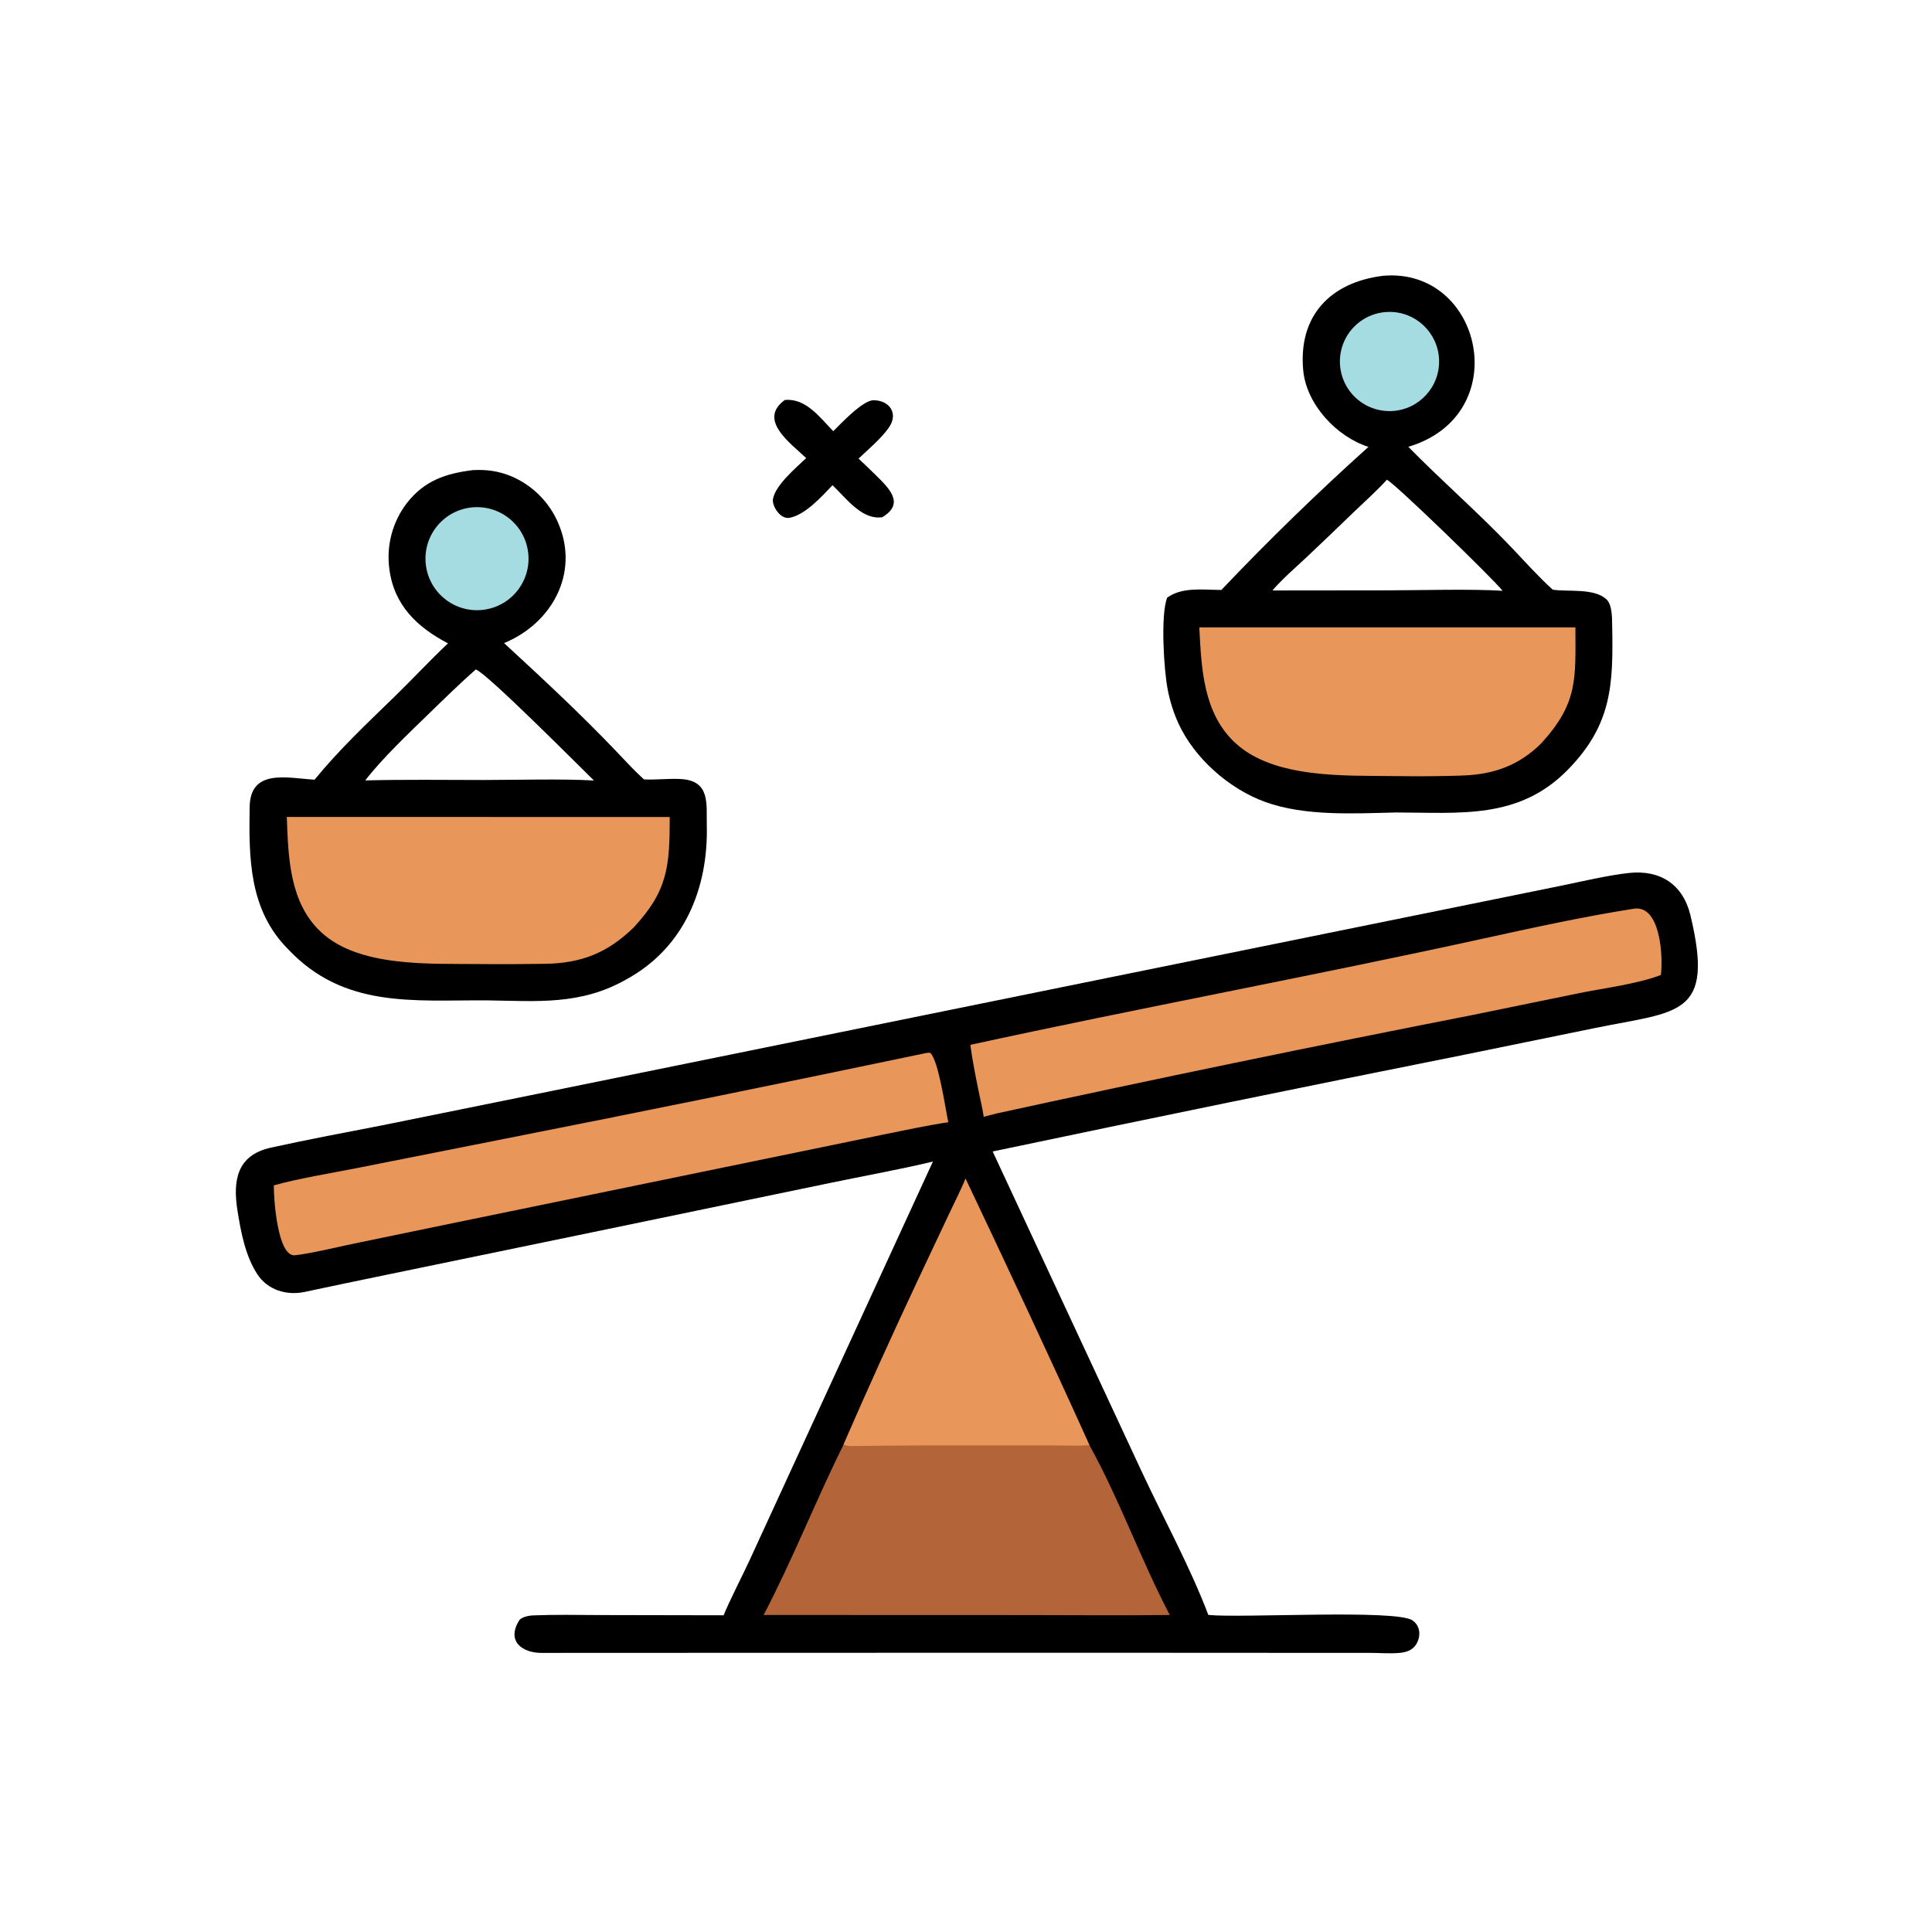
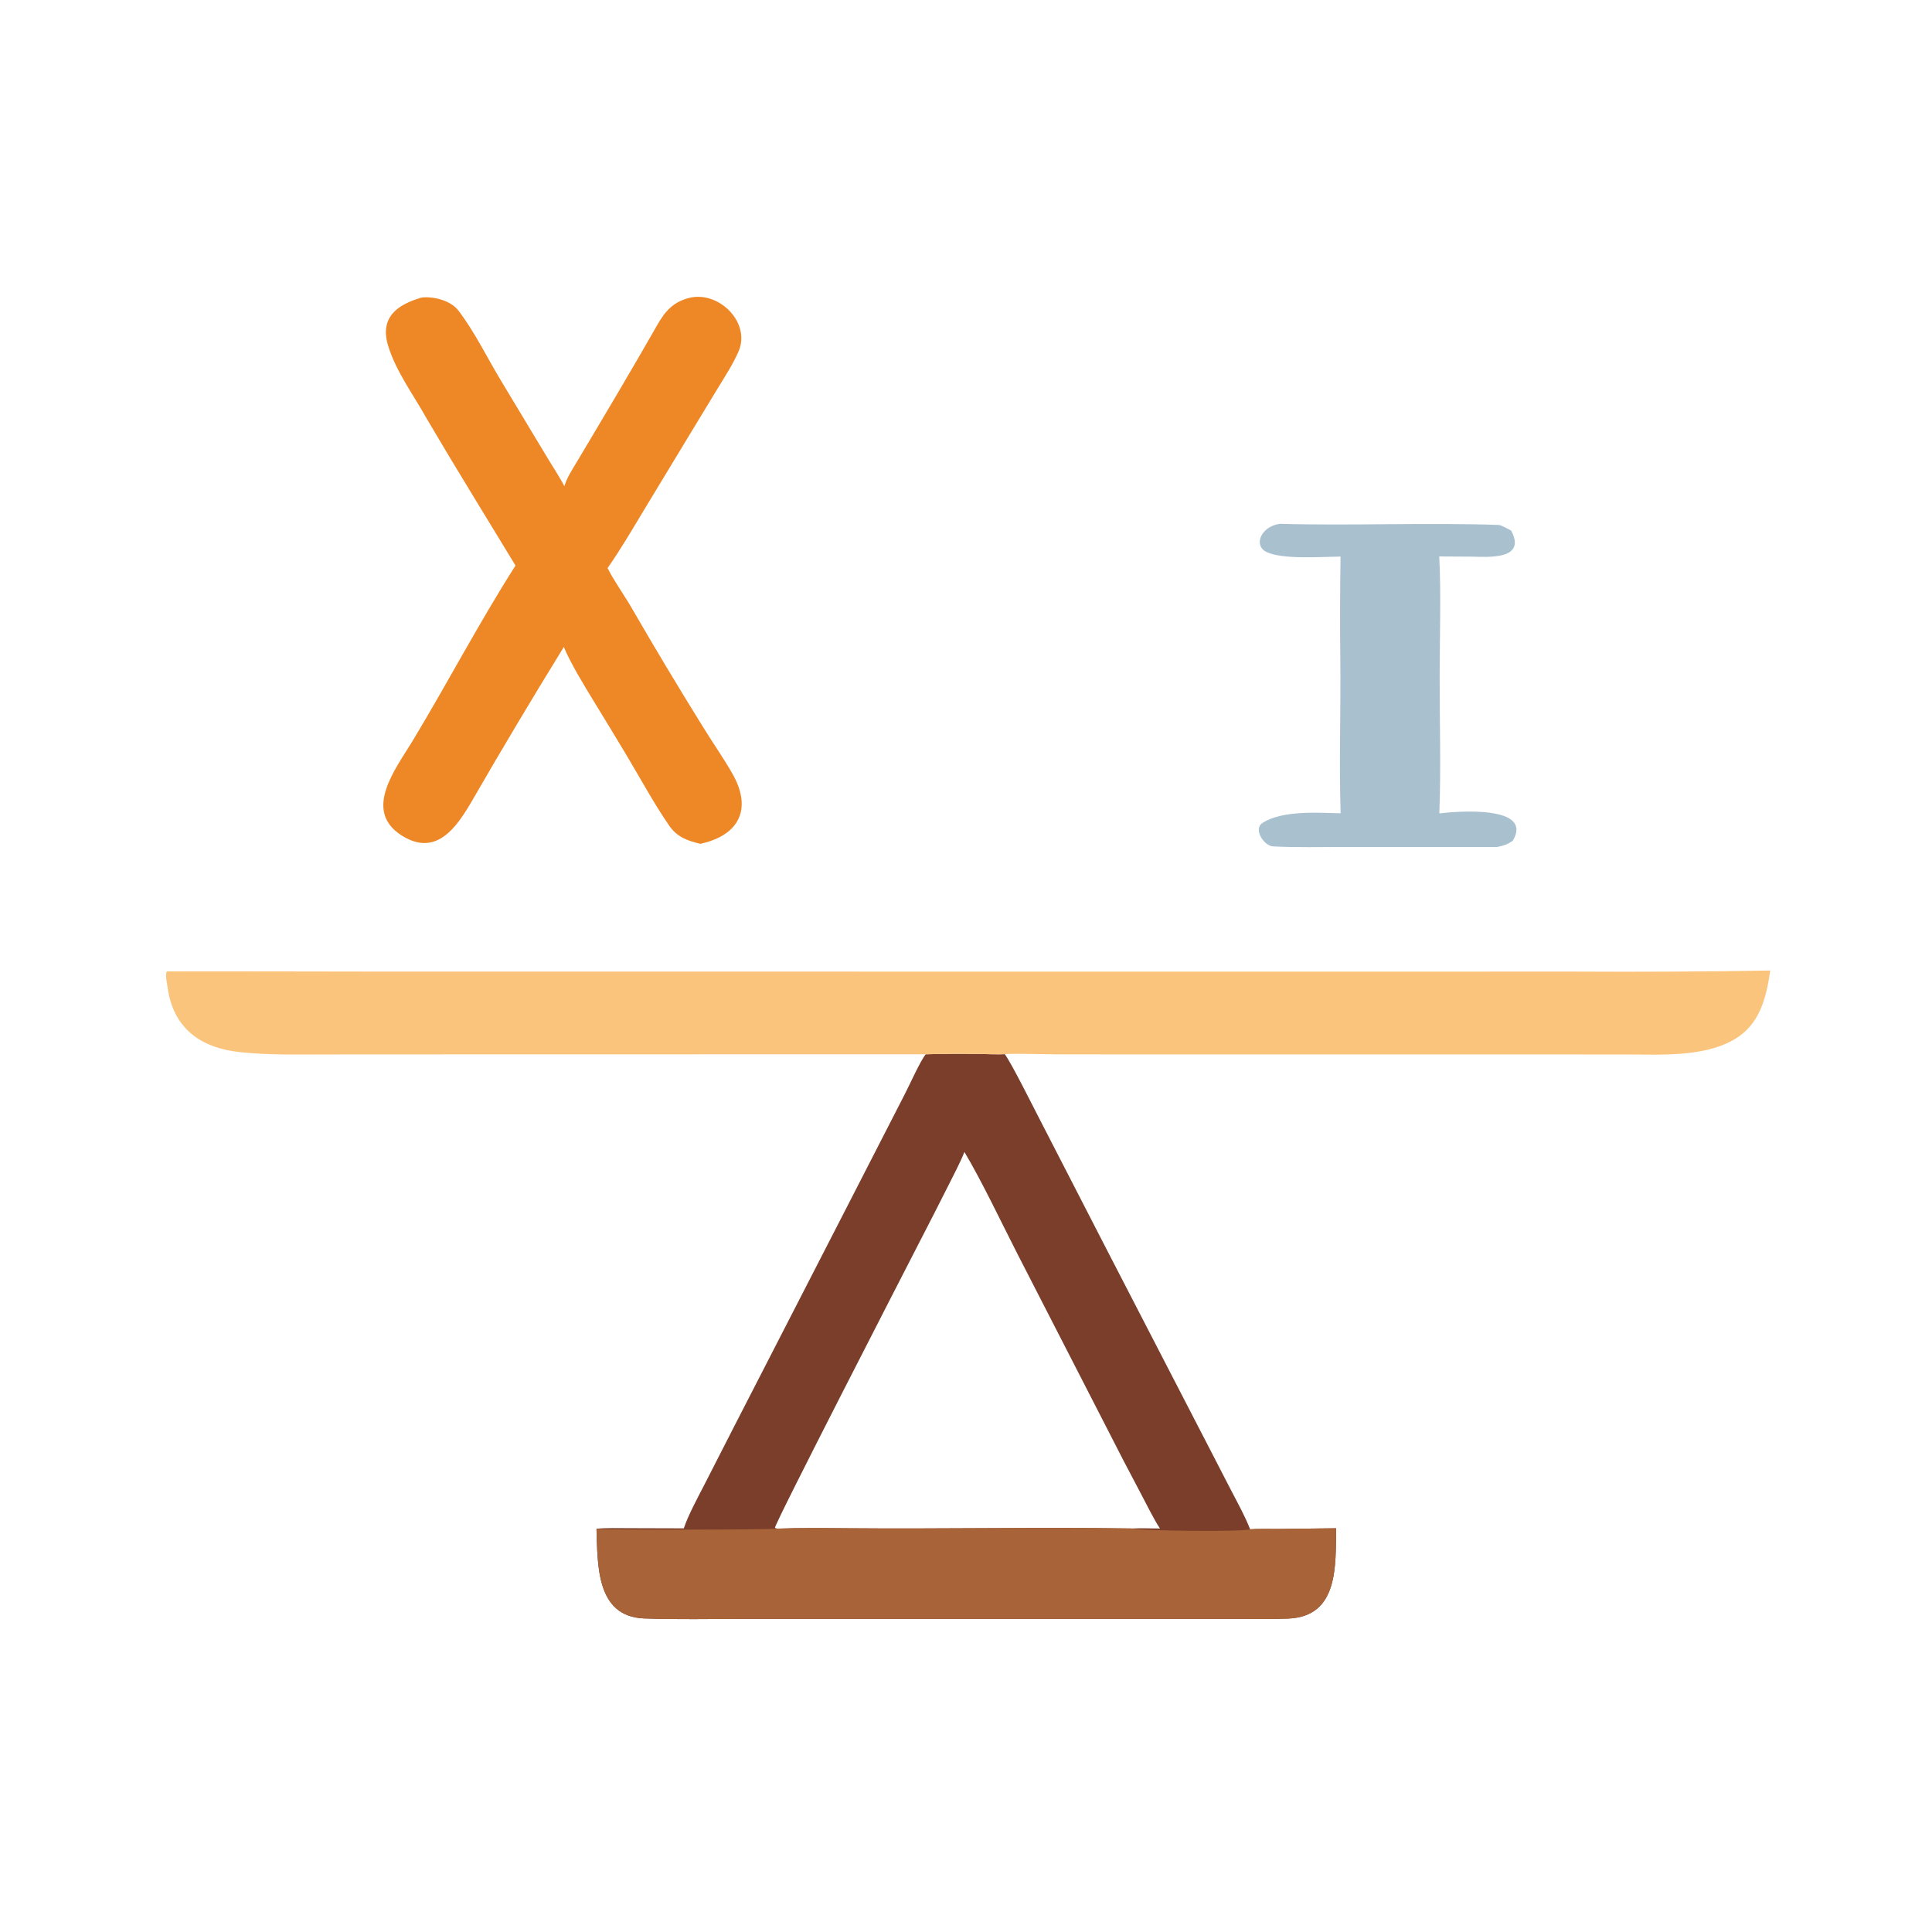
<svg xmlns="http://www.w3.org/2000/svg" version="1.1" style="display: block;" viewBox="0 0 2048 2048" width="512" height="512" preserveAspectRatio="none">
-   <path transform="translate(0,0)" fill="rgb(0,0,0)" d="M 1726.94 925.375 C 1759.46 921.868 1783.97 937.149 1791.9 970.115 C 1817.78 1077.74 1779.5 1071.65 1691.01 1089.7 L 1552.45 1118.03 C 1385.55 1151.37 1218.82 1185.57 1052.27 1220.62 L 1209.59 1558.51 C 1232.85 1608.51 1261.72 1661.21 1280.88 1711.89 C 1315.8 1715.45 1480.67 1705.63 1497.49 1717.79 C 1501.29 1720.54 1503.76 1724.5 1504.38 1729.17 C 1505.07 1734.48 1503.44 1740.3 1500.18 1744.53 C 1496.29 1749.56 1490.44 1751.45 1484.31 1752.07 C 1473.9 1753.14 1462.73 1752.12 1452.21 1752.12 L 1384.25 1752.1 L 1163.46 1751.98 L 771.621 1752.05 L 642.775 1752.13 C 620.01 1752.16 598.345 1752.05 574.221 1752.16 C 553.866 1752.26 536.436 1739.88 550.437 1717.6 C 552.496 1714.32 560.417 1712.58 564.397 1712.41 C 588.114 1711.44 612.096 1711.93 635.877 1712.03 L 767.107 1712.27 C 771.954 1699.66 788.013 1668.21 794.675 1653.73 L 988.915 1231.32 C 953.535 1239.77 915.391 1246.59 879.481 1254.08 L 642.047 1303.33 L 410.527 1351.17 C 381.228 1357.11 351.965 1363.4 322.767 1369.54 C 303.794 1373.49 283.68 1367.49 272.741 1350.69 C 260.031 1331.17 255.296 1305.86 251.725 1283.22 C 246.697 1251.33 251.085 1224.52 287.117 1216.56 C 326.375 1207.88 365.738 1200.58 405.237 1192.87 L 561.099 1161.27 L 1182.09 1034.96 L 1544.82 961.268 L 1654.44 938.996 C 1675.85 934.584 1705.64 927.588 1726.94 925.375 z" />
-   <path transform="translate(0,0)" fill="rgb(179,100,56)" d="M 1023.47 1249.42 C 1067.5 1342.3 1112.57 1438.34 1154.86 1532.01 C 1186.24 1588.36 1209.12 1653.06 1240.04 1711.97 C 1188.59 1712.59 1136 1712.05 1084.48 1712.05 L 809.456 1711.96 C 839.746 1654.21 865.253 1589.59 894.207 1531.25 C 920.023 1471.94 946.702 1413.01 974.235 1354.48 L 1006.45 1286.14 C 1011.28 1275.88 1019.56 1259.64 1023.47 1249.42 z" />
-   <path transform="translate(0,0)" fill="rgb(232,150,90)" d="M 1023.47 1249.42 C 1067.5 1342.3 1112.57 1438.34 1154.86 1532.01 C 1143.96 1532.8 1130.17 1532.28 1119.02 1532.26 L 1055.99 1532.22 C 1005.56 1532.2 955.105 1532.02 904.676 1532.88 C 900.891 1532.95 897.607 1532.87 894.207 1531.25 C 920.023 1471.94 946.702 1413.01 974.235 1354.48 L 1006.45 1286.14 C 1011.28 1275.88 1019.56 1259.64 1023.47 1249.42 z" />
-   <path transform="translate(0,0)" fill="rgb(232,150,90)" d="M 1731.36 963.366 C 1760.49 958.107 1763.04 1015.09 1760.62 1033.5 C 1735.58 1043.18 1699.3 1047.56 1672.5 1053.07 C 1635.1 1060.76 1597.6 1068.43 1560.19 1076.1 C 1392.17 1108.99 1224.5 1143.67 1057.21 1180.14 C 1052.38 1181.33 1047.55 1182.56 1042.73 1183.82 C 1042.13 1178.51 1040.87 1173.17 1039.76 1167.94 C 1035.49 1147.82 1031.36 1127.97 1028.61 1107.57 C 1208.93 1068.28 1390.83 1034.71 1571.14 995.194 C 1623.93 983.626 1678 971.754 1731.36 963.366 z" />
-   <path transform="translate(0,0)" fill="rgb(232,150,90)" d="M 981.67 1116.26 C 984.291 1115.84 983.58 1115.92 986.252 1116.16 C 995.143 1125.15 1002.01 1174.83 1005.25 1189.6 C 982.918 1192.92 956.298 1198.66 934.014 1203.16 L 816.198 1227.42 L 480.218 1296.55 L 373.38 1318.65 C 355.981 1322.29 330.229 1328.6 313.34 1330.56 C 293.801 1333.88 290.02 1268.16 290.286 1256.56 C 313.008 1249.88 353.102 1243.16 377.266 1238.42 L 526.468 1208.85 C 678.387 1178.9 830.124 1148.04 981.67 1116.26 z" />
-   <path transform="translate(0,0)" fill="rgb(0,0,0)" d="M 501.284 498.344 C 515.33 497.568 527.946 499.226 541.1 504.494 C 564.145 513.977 582.479 532.227 592.068 555.229 C 614.287 607.798 584.958 660.883 534.312 681.697 C 575.042 719.228 615.216 756.482 653.432 796.62 C 662.688 806.342 672.765 817.287 682.641 826.204 C 695.509 826.876 709.079 825.005 722.22 825.841 C 753.271 827.816 748.69 852.794 749.231 874.64 C 750.896 941.768 725.309 1004.4 664.599 1037.83 C 615.626 1065.89 569.87 1061.2 515.675 1060.41 C 437.392 1060.1 364.251 1068.92 305.049 1005.83 C 264.027 964.384 263.747 909.75 264.647 855.444 C 265.327 814.422 304.229 824.754 333.429 826.489 C 360.615 793.483 387.803 768.095 418.308 738.395 C 437.442 719.766 455.335 700.427 474.896 681.961 C 442.24 664.94 417.686 641.571 412.754 603.292 C 409.365 578.545 415.954 553.466 431.067 533.58 C 449.682 509.502 472.331 501.946 501.284 498.344 z M 387.186 827.274 C 428.106 826.206 471.407 826.792 512.5 826.825 C 547.834 826.801 595.189 825.398 629.611 827.374 C 614.446 812.631 516.298 713.763 504.401 709.665 C 488.728 723.263 469.611 742.005 454.455 756.729 C 433.484 777.104 404.817 804.271 387.186 827.274 z" />
-   <path transform="translate(0,0)" fill="rgb(232,150,90)" d="M 304.016 866.022 L 709.935 866.037 C 709.875 918.082 708.17 943.925 671.743 983.149 C 644.016 1010.11 616.294 1021.08 577.992 1021.68 C 554.89 1022.04 530.829 1022.2 507.66 1021.94 C 455.903 1021.35 380.94 1025.55 340.631 988.363 C 306.668 957.029 305.594 908.458 304.016 866.022 z" />
-   <path transform="translate(0,0)" fill="rgb(165,220,226)" d="M 495.812 538.492 C 525.672 533.028 554.259 552.96 559.457 582.868 C 564.655 612.776 544.469 641.184 514.516 646.115 C 484.938 650.985 456.962 631.106 451.829 601.573 C 446.697 572.039 466.325 543.888 495.812 538.492 z" />
-   <path transform="translate(0,0)" fill="rgb(0,0,0)" d="M 1466.11 292.343 C 1571.45 283.148 1606.38 439.838 1492.88 473.635 C 1528.46 509.967 1567.5 543.749 1602.64 580.753 C 1616.15 594.979 1631.59 612.143 1646 625.109 C 1662.54 627.527 1689.64 623.221 1702.79 635.193 C 1709.03 640.868 1708.82 654.783 1708.97 662.801 C 1710.2 725.551 1708.86 768.036 1662.02 815.904 C 1610.02 869.051 1547.73 861.329 1479.71 861.258 C 1435.17 862.294 1383.35 865.39 1341.13 850.095 C 1302.9 836.248 1266.13 803.855 1249.11 766.674 C 1243.97 755.296 1240.19 743.355 1237.84 731.096 C 1233.78 710.69 1230.1 652.694 1237.16 633.604 C 1253.33 621.931 1274.94 625.292 1294.7 625.374 C 1344.65 572.791 1396.66 522.201 1450.6 473.724 C 1416.63 462.834 1384.81 428.598 1381.46 392.532 C 1376.06 334.388 1410.67 299.181 1466.11 292.343 z M 1348.83 625.914 L 1471.5 625.782 C 1507.34 625.738 1558.1 624.15 1592.82 626.254 C 1582.85 613.609 1479.69 513.382 1470.16 508.503 C 1460.6 519.196 1445.75 532.595 1434.93 542.937 C 1418.24 559.131 1401.44 575.209 1384.52 591.167 C 1373.19 601.756 1358.62 614.405 1348.83 625.914 z" />
-   <path transform="translate(0,0)" fill="rgb(232,150,90)" d="M 1271.32 665.036 L 1669.98 665.018 C 1670.14 720.003 1672.8 745.24 1633.75 788 C 1610.08 811.492 1583.42 820.907 1550.5 822.092 C 1527.03 822.938 1501.54 823.016 1477.91 822.683 C 1425.48 821.943 1351.23 825.519 1310.03 788.073 C 1275.31 756.517 1273.54 708.123 1271.32 665.036 z" />
-   <path transform="translate(0,0)" fill="rgb(165,220,226)" d="M 1471.41 330.645 C 1500.23 329.815 1524.34 352.348 1525.47 381.159 C 1526.59 409.969 1504.3 434.31 1475.5 435.724 C 1456.61 436.651 1438.68 427.363 1428.54 411.399 C 1418.4 395.434 1417.61 375.254 1426.48 358.549 C 1435.35 341.845 1452.51 331.19 1471.41 330.645 z" />
-   <path transform="translate(0,0)" fill="rgb(0,0,0)" d="M 831.904 424.013 C 854.25 421.831 868.969 442.396 883.291 457.054 C 891.074 449.426 914.512 424.211 926.009 424.255 C 942.792 424.319 953.166 438.364 941.769 453.93 C 932.972 465.944 921.403 475.34 910.11 486.161 C 915.929 491.701 921.907 497.235 927.604 502.903 C 941.839 517.068 960.088 533.565 935.099 548.339 C 933.934 548.456 932.765 548.527 931.595 548.551 C 912.156 549.003 896.268 527.555 882.523 514.314 C 871.218 526.139 853.55 545.998 836.747 548.922 C 827.062 550.608 818.135 536.245 819.38 529.002 C 821.932 514.15 844.173 495.548 854.614 485.589 C 837.854 469.699 802.967 445.139 831.904 424.013 z" />
+   <path transform="translate(0,0)" fill="rgb(123,62,43)" d="M 981.281 1117.59 C 1000.18 1117.01 1019.09 1116.9 1038 1117.25 C 1043.37 1117.31 1060.38 1117.91 1065.1 1117.44 C 1071.81 1126.34 1094.4 1171.55 1100.43 1183.22 L 1177.3 1332.59 L 1276.81 1525.15 L 1305 1579.75 C 1312.22 1593.68 1319.43 1606.44 1325.2 1621.1 C 1333.04 1620.44 1346.62 1620.83 1354.83 1620.76 L 1416.36 1620.03 C 1415.68 1658.7 1419.48 1713.55 1365.7 1715.74 C 1350.02 1716.38 1334.36 1716.09 1318.66 1716.07 L 1240.31 1716.04 L 993.708 1716.04 L 788.819 1716.06 C 753.542 1716.1 718.034 1716.89 682.804 1715.6 C 631.459 1713.73 633.594 1657.83 632.317 1620.6 C 639.857 1619.5 658.131 1619.93 666.309 1619.94 L 724.87 1620.11 C 729.36 1606.38 739.79 1587.25 746.565 1574.05 L 777.828 1512.89 L 898.841 1277.35 L 959.234 1159.6 C 964.251 1149.94 975.375 1124.92 981.281 1117.59 z M 1200.25 1620.26 C 1209.26 1619.82 1220.46 1620.21 1229.63 1620.28 C 1223.87 1611.94 1214.54 1593.11 1209.51 1583.59 C 1196.91 1559.91 1184.55 1536.1 1172.43 1512.17 L 1078.49 1329.12 C 1061.12 1295.17 1041.35 1253.16 1022.33 1221.12 C 1018.34 1231.39 1010.6 1246.16 1005.5 1256.29 C 994.877 1277.42 984.122 1298.48 973.239 1319.47 C 959.382 1346.56 821.612 1614.09 821.444 1619.58 L 823.771 1620.42 C 848.231 1619.54 873.85 1619.81 898.406 1620.02 C 998.885 1620.9 1099.82 1618.76 1200.25 1620.26 z" />
+   <path transform="translate(0,0)" fill="rgb(168,99,56)" d="M 1325.2 1621.1 C 1333.04 1620.44 1346.62 1620.83 1354.83 1620.76 L 1416.36 1620.03 C 1415.68 1658.7 1419.48 1713.55 1365.7 1715.74 C 1350.02 1716.38 1334.36 1716.09 1318.66 1716.07 L 1240.31 1716.04 L 993.708 1716.04 L 788.819 1716.06 C 753.542 1716.1 718.034 1716.89 682.804 1715.6 C 631.459 1713.73 633.594 1657.83 632.317 1620.6 C 639.688 1621.93 820.078 1621.63 823.771 1620.42 C 848.231 1619.54 873.85 1619.81 898.406 1620.02 C 998.885 1620.9 1099.82 1618.76 1200.25 1620.26 C 1204.37 1622.61 1316.6 1624.14 1325.2 1621.1 z" />
+   <path transform="translate(0,0)" fill="rgb(251,196,124)" d="M 981.281 1117.59 L 486.431 1117.68 L 346.469 1117.75 C 315.199 1117.77 285.692 1118.59 254.464 1115.32 C 212.615 1110.94 183.447 1089.93 177.631 1046.48 C 176.946 1041.36 175.045 1034.79 176.694 1029.77 C 177.331 1029.47 389.666 1029.91 409.194 1029.91 L 1358.54 1029.94 L 1669.54 1029.92 C 1738.55 1030.31 1807.56 1029.94 1876.56 1028.8 C 1872.68 1055.09 1866.66 1082.05 1843.82 1098.31 C 1811.47 1121.33 1760.5 1117.8 1722.67 1117.78 L 1627.75 1117.71 L 1239.2 1117.73 L 1119.48 1117.66 C 1108.55 1117.64 1074.26 1116.58 1065.1 1117.44 C 1060.38 1117.91 1043.37 1117.31 1038 1117.25 C 1019.09 1116.9 1000.18 1117.01 981.281 1117.59 z" />
+   <path transform="translate(0,0)" fill="rgb(238,136,38)" d="M 598.241 515.421 C 601.099 505.947 606.772 497.552 611.826 489.066 C 640.526 440.879 669.263 392.684 697.038 343.958 C 705.145 329.736 713.911 320.005 730.477 315.808 C 761.846 307.86 796.19 341.804 782.89 372.535 C 776.967 386.189 767.913 400.058 759.919 413.141 L 729.793 462.788 L 683.318 539.534 C 670.958 560.05 657.763 582.718 644.046 602.159 C 650.024 614.364 661.807 631.038 669.058 643.527 C 693.796 686.339 719.222 728.75 745.327 770.742 C 755.557 787.529 767.142 803.671 776.772 820.814 C 797.347 857.439 783.77 885.486 742.38 894.478 C 728.471 891.155 717.742 887.339 709.292 875.089 C 693.083 851.591 678.806 825.099 664.139 800.587 C 652.647 781.396 641.046 762.269 629.339 743.207 C 619.427 726.991 604.878 703.168 597.677 685.829 C 564.244 740.043 531.611 794.746 499.789 849.921 C 483.858 877.109 462.075 909.09 425.32 885.332 C 384.613 859.019 419.393 815.072 436.994 785.979 C 474.075 724.689 507.797 660.057 546.454 599.502 C 515.065 547.713 483.093 496.135 452.445 443.959 C 438.475 418.748 420.56 395.142 411.721 367.485 C 401.887 336.718 420.674 322.838 447.434 315.303 C 460.525 314.186 477.917 318.658 486.07 329.377 C 503.226 351.934 516.17 378.774 530.839 403.129 L 579.317 483.677 C 584.747 492.833 593.939 506.68 598.241 515.421 z" />
+   <path transform="translate(0,0)" fill="rgb(169,192,206)" d="M 1356.52 555.268 C 1433.75 557.435 1511.72 553.755 1588.87 556.492 C 1591.29 556.578 1599.35 561.076 1601.85 562.413 C 1618.64 593.681 1577.52 590.439 1559.77 590.065 C 1548.4 589.934 1537.03 589.873 1525.65 589.883 C 1527.67 625.544 1526.16 677.839 1526.08 714.61 C 1525.98 761.166 1527.61 816.357 1525.75 862.24 C 1544.92 859.815 1626.28 853.508 1603.53 891.376 C 1596.66 895.787 1594.63 896.155 1586.91 897.851 L 1424.49 897.819 C 1399.71 897.831 1374.44 898.476 1349.71 897.221 C 1340.11 896.946 1328.09 879.164 1338.18 872.454 C 1358.72 858.782 1397.9 861.551 1421.12 862.12 C 1419.34 807.595 1421.45 751.936 1420.77 697.242 C 1420.33 661.749 1420.5 625.489 1421.03 589.984 C 1400.61 590.198 1359.02 593.373 1342.3 585.011 C 1328.42 578.07 1336.61 558.177 1356.52 555.268 z" />
</svg>
